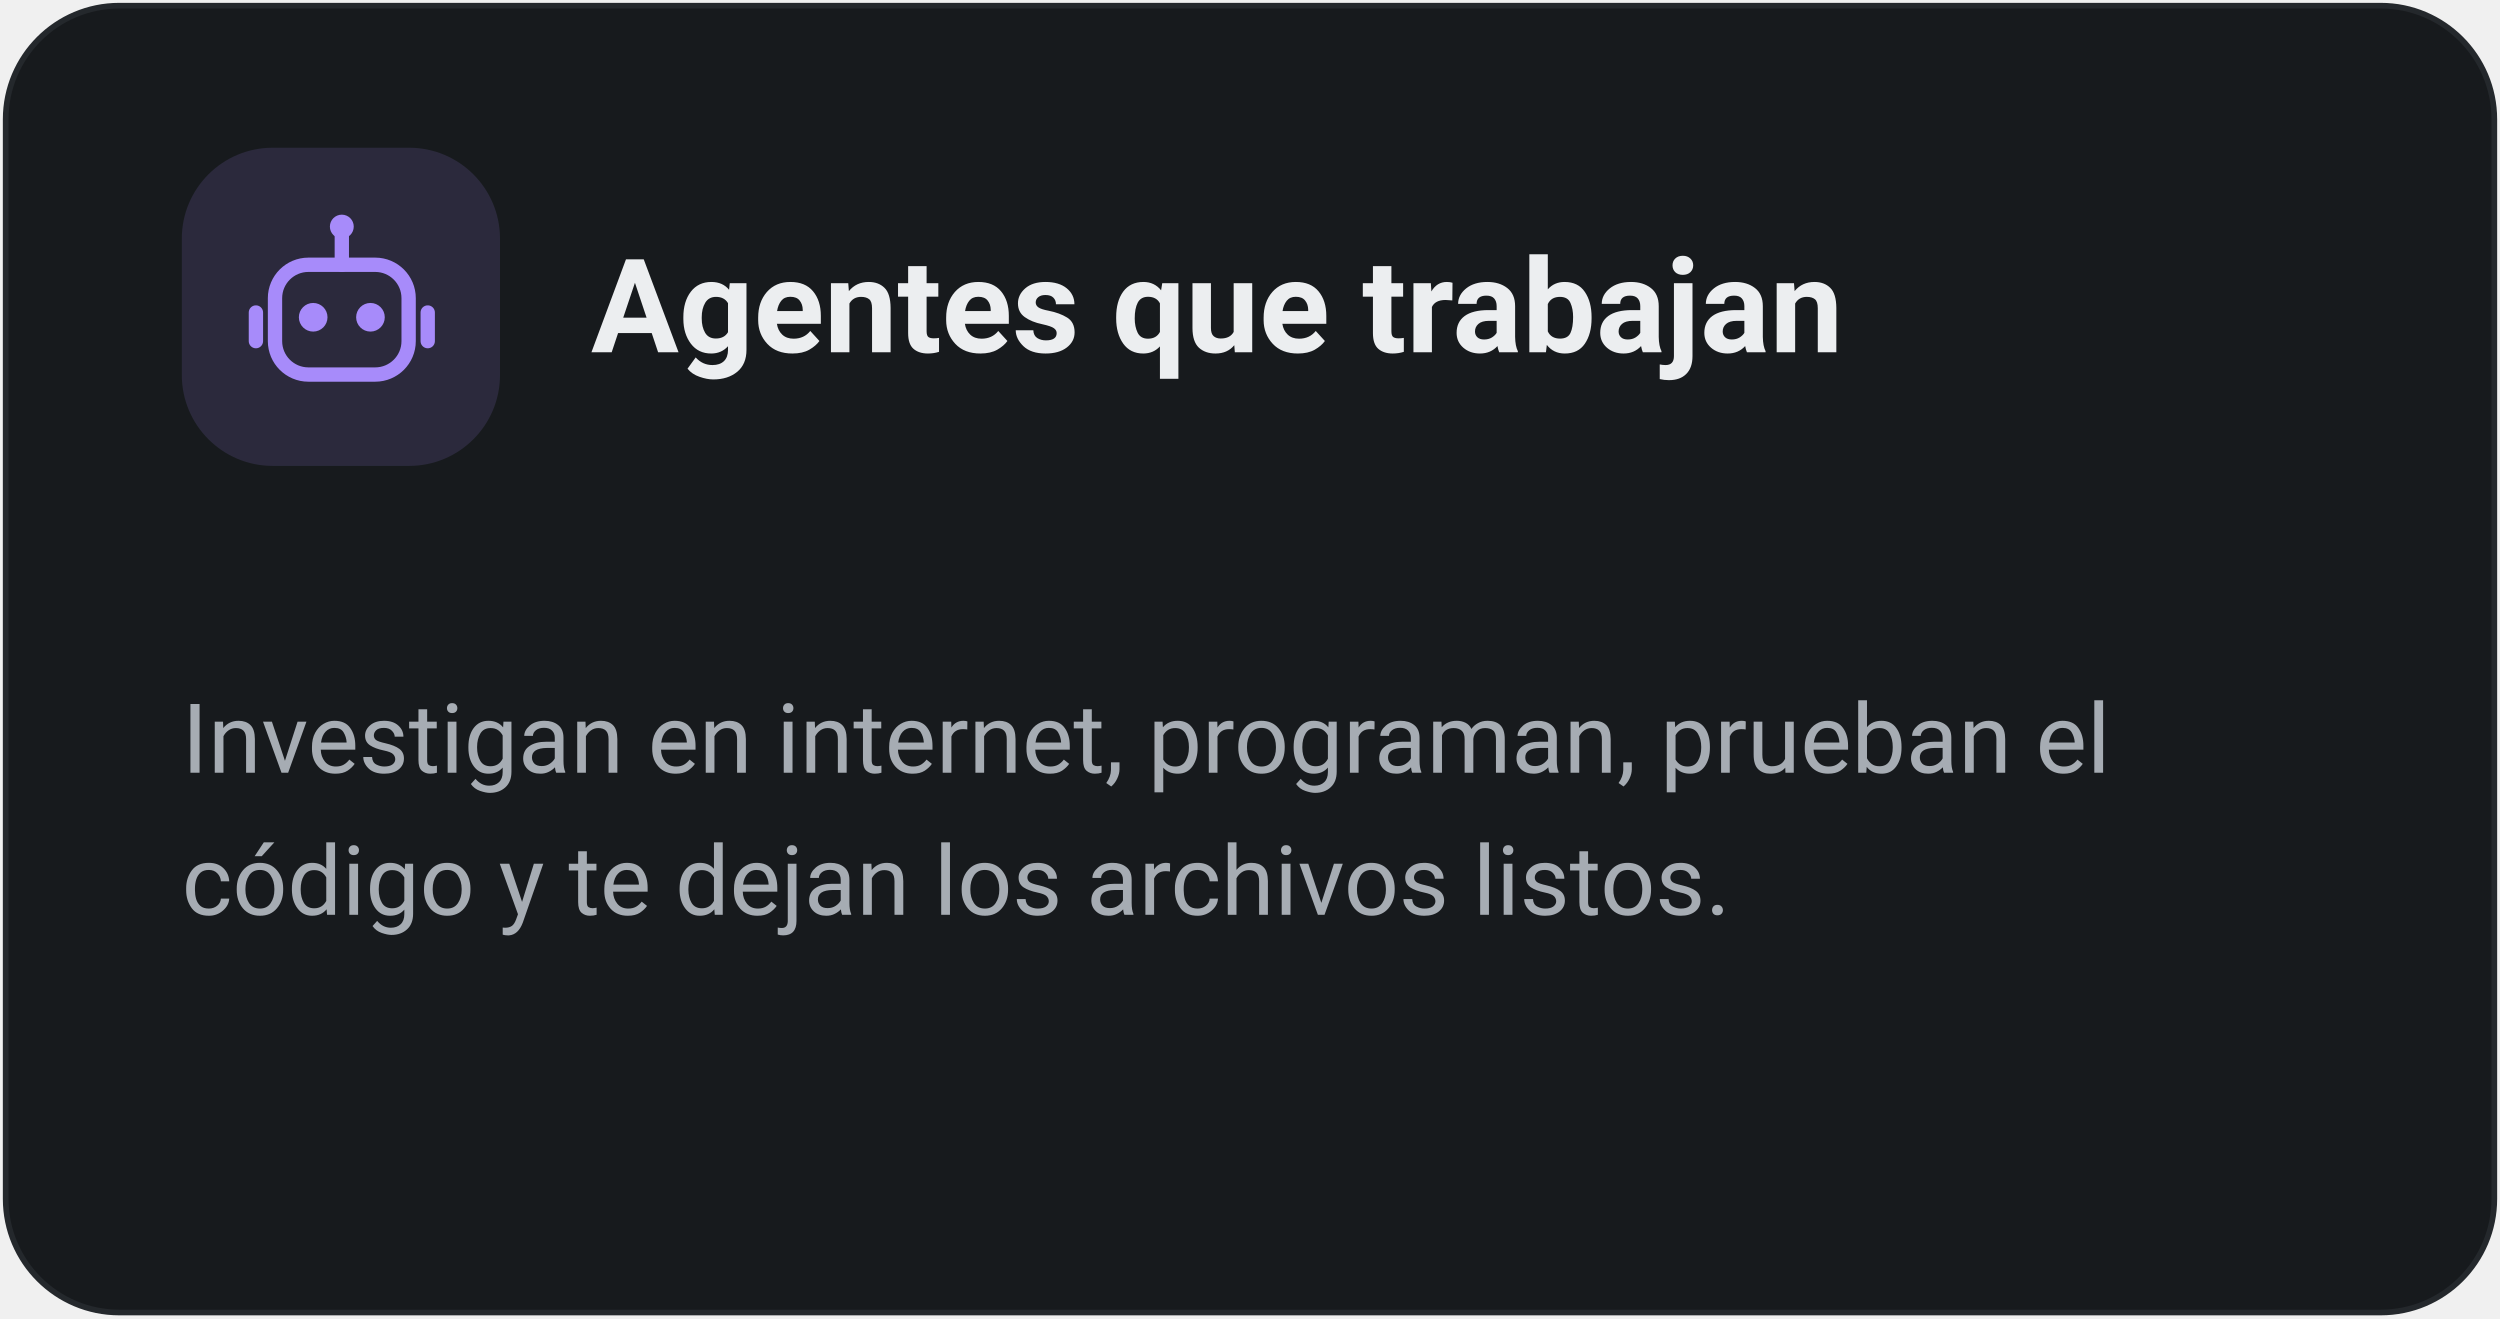
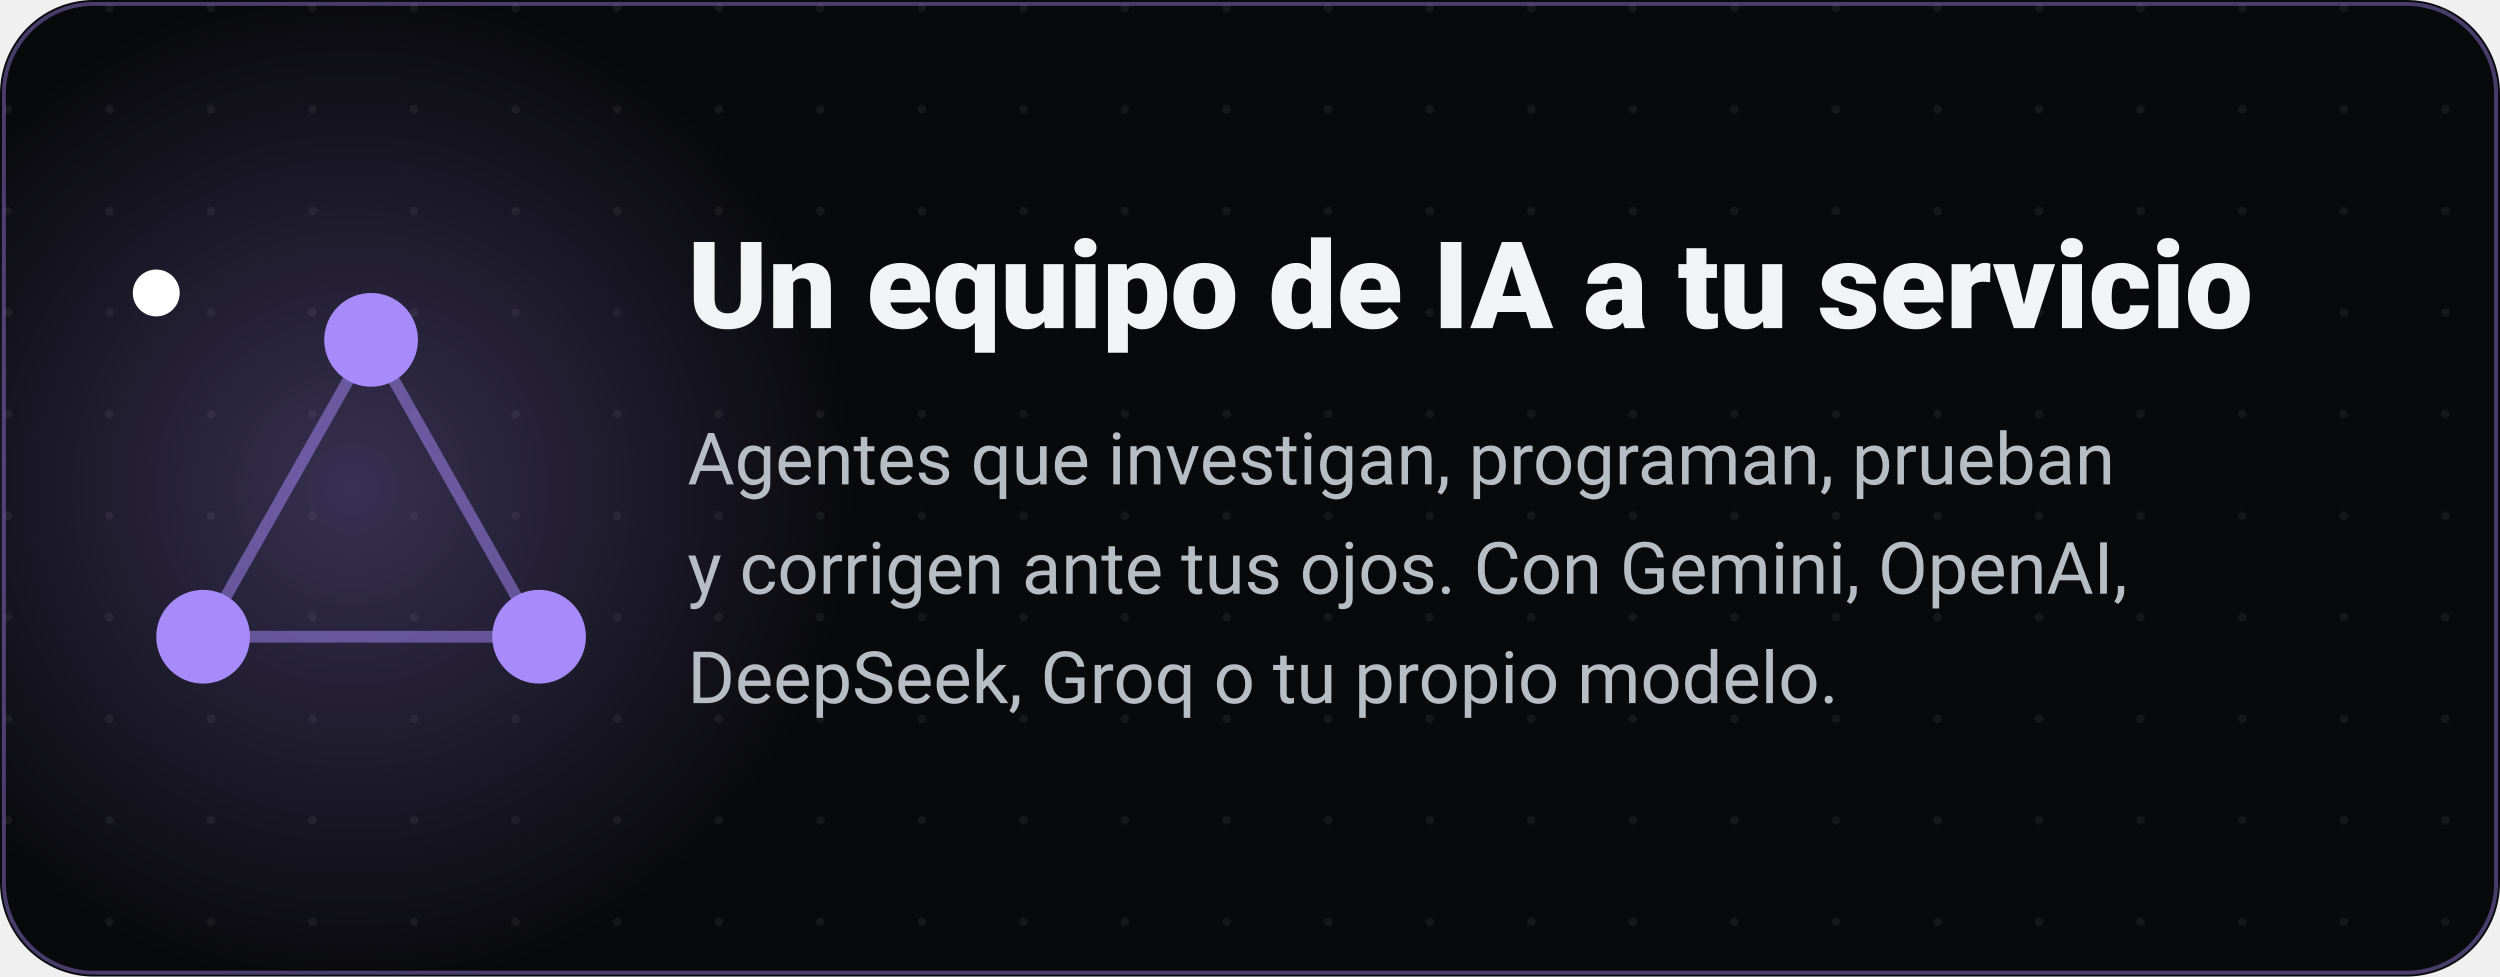
- <svg xmlns="http://www.w3.org/2000/svg" viewBox="0 0 440 232" font-family="-apple-system,BlinkMacSystemFont,'Segoe UI',Roboto,Helvetica,Arial,sans-serif" role="img" aria-label="Agentes que trabajan">
-   <rect x="1" y="1" width="438" height="230" rx="20" fill="#171A1D" stroke="#24282C" />
-   <rect x="32" y="26" width="56" height="56" rx="16" fill="#A78BFA" fill-opacity=".14" />
-   <g transform="translate(40 34) scale(.84)">
-     <rect x="10" y="15" width="28" height="23" rx="7" fill="none" stroke="#A78BFA" stroke-width="3" />
-     <circle cx="18" cy="26" r="3" fill="#A78BFA" />
-     <circle cx="30" cy="26" r="3" fill="#A78BFA" />
-     <path d="M24 15V8M6 25v6M42 25v6" stroke="#A78BFA" stroke-width="3" stroke-linecap="round" />
-     <circle cx="24" cy="7" r="2.5" fill="#A78BFA" />
+ <svg xmlns="http://www.w3.org/2000/svg" viewBox="0 0 640 250" font-family="-apple-system,BlinkMacSystemFont,'Segoe UI',Roboto,Helvetica,Arial,sans-serif" role="img">
+   <defs>
+     <pattern id="dots" width="26" height="26" patternUnits="userSpaceOnUse">
+       <circle cx="2" cy="2" r="1.1" fill="#fff" fill-opacity=".055" />
+     </pattern>
+     <radialGradient id="g">
+       <stop offset="0" stop-color="#A78BFA" stop-opacity=".3" />
+       <stop offset="1" stop-color="#A78BFA" stop-opacity="0" />
+     </radialGradient>
+   </defs>
+   <rect width="640" height="250" rx="24" fill="#08090B" />
+   <rect width="640" height="250" rx="24" fill="url(#dots)" />
+   <rect x="1" y="1" width="638" height="248" rx="23" fill="none" stroke="#A78BFA" stroke-opacity=".4" />
+   <circle cx="90" cy="125" r="130" fill="url(#g)" />
+   <g transform="translate(40 75)">
+     <line x1="55" y1="12" x2="12" y2="88" stroke="#A78BFA" stroke-opacity=".5" stroke-width="3" />
+     <line x1="12" y1="88" x2="98" y2="88" stroke="#A78BFA" stroke-opacity=".5" stroke-width="3" />
+     <line x1="98" y1="88" x2="55" y2="12" stroke="#A78BFA" stroke-opacity=".5" stroke-width="3" />
+     <circle cx="55" cy="12" r="12" fill="#A78BFA" />
+     <circle cx="12" cy="88" r="12" fill="#A78BFA" />
+     <circle cx="98" cy="88" r="12" fill="#A78BFA" />
+     <circle r="6" fill="#fff">
+       <animateMotion dur="3s" repeatCount="indefinite" path="M55 12 L98 88 L12 88 Z" />
+     </circle>
  </g>
-   <text x="104" y="62" font-size="23" font-weight="700" fill="#ECEEF0">Agentes que trabajan</text>
-   <text x="32" y="136" font-size="17" fill="#A6ACB3">Investigan en internet, programan, prueban el</text>
-   <text x="32" y="161" font-size="17" fill="#A6ACB3">código y te dejan los archivos listos.</text>
+   <text x="176" y="84" font-size="31" font-weight="800" fill="#F1F3F5">Un equipo de IA a tu servicio</text>
+   <text x="176" y="124" font-size="18.5" fill="#B7BDC4">Agentes que investigan, programan, prueban</text>
+   <text x="176" y="152" font-size="18.5" fill="#B7BDC4">y corrigen ante tus ojos. Con Gemini, OpenAI,</text>
+   <text x="176" y="180" font-size="18.5" fill="#B7BDC4">DeepSeek, Groq o tu propio modelo.</text>
</svg>
